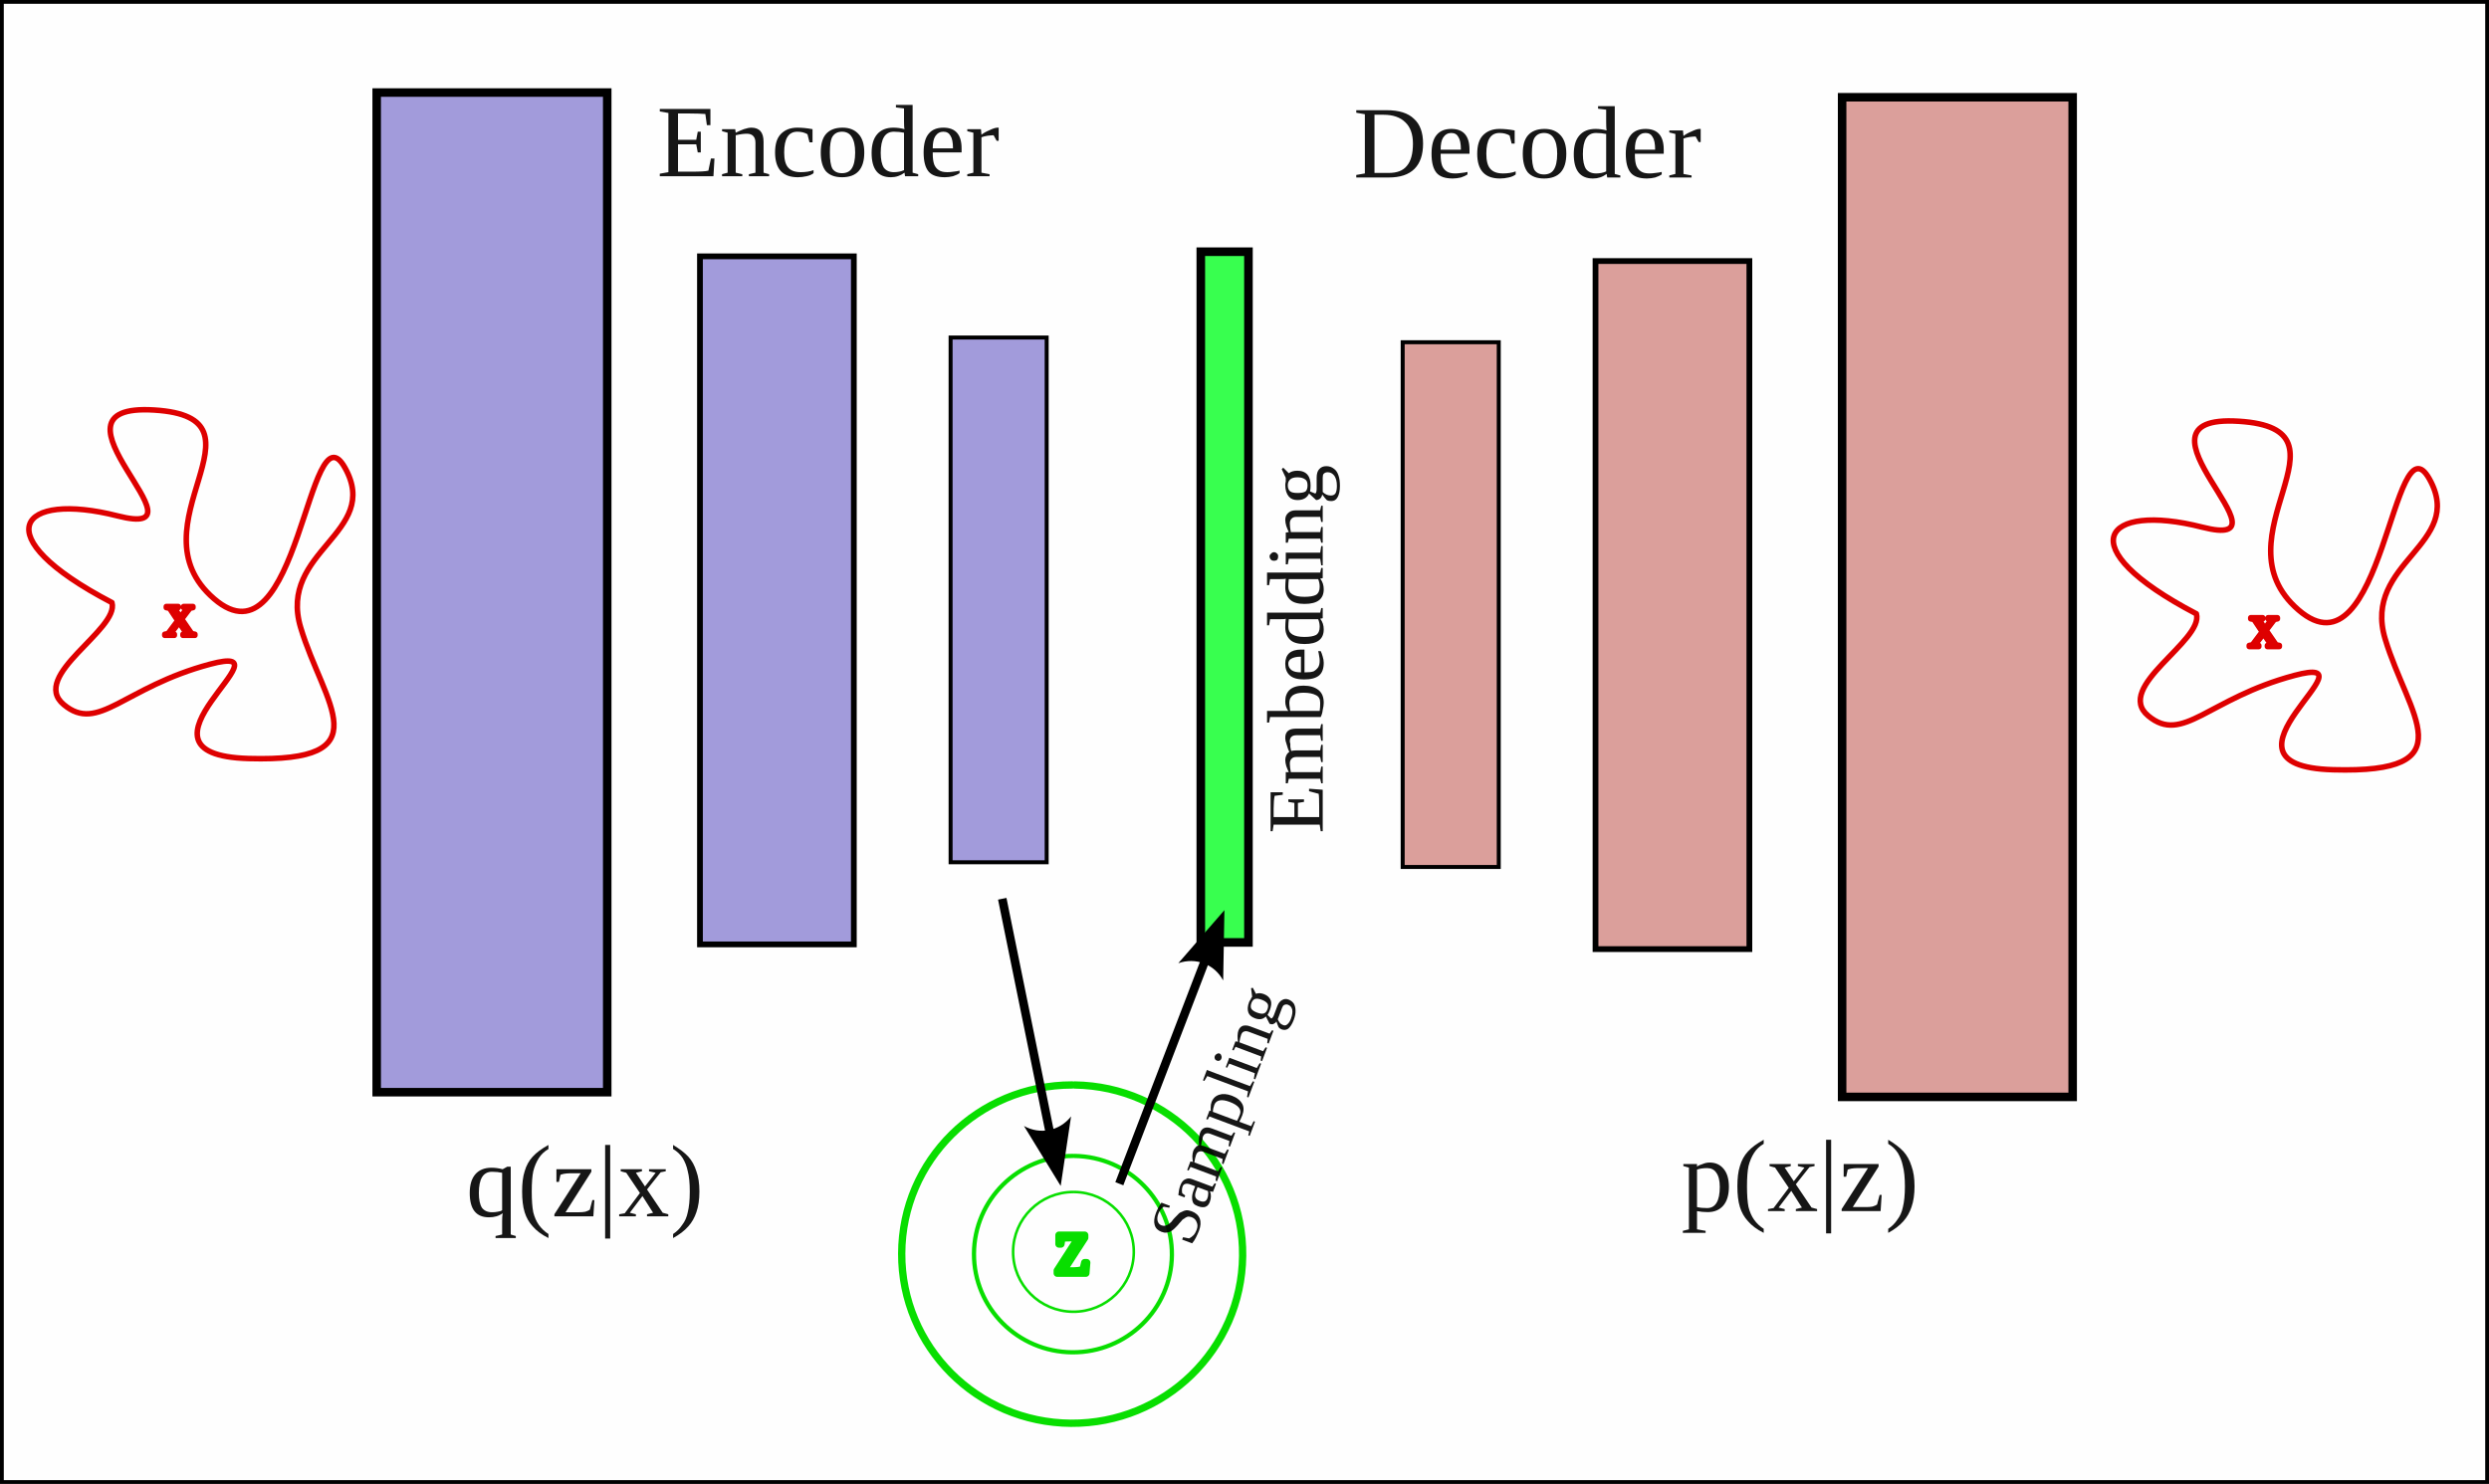
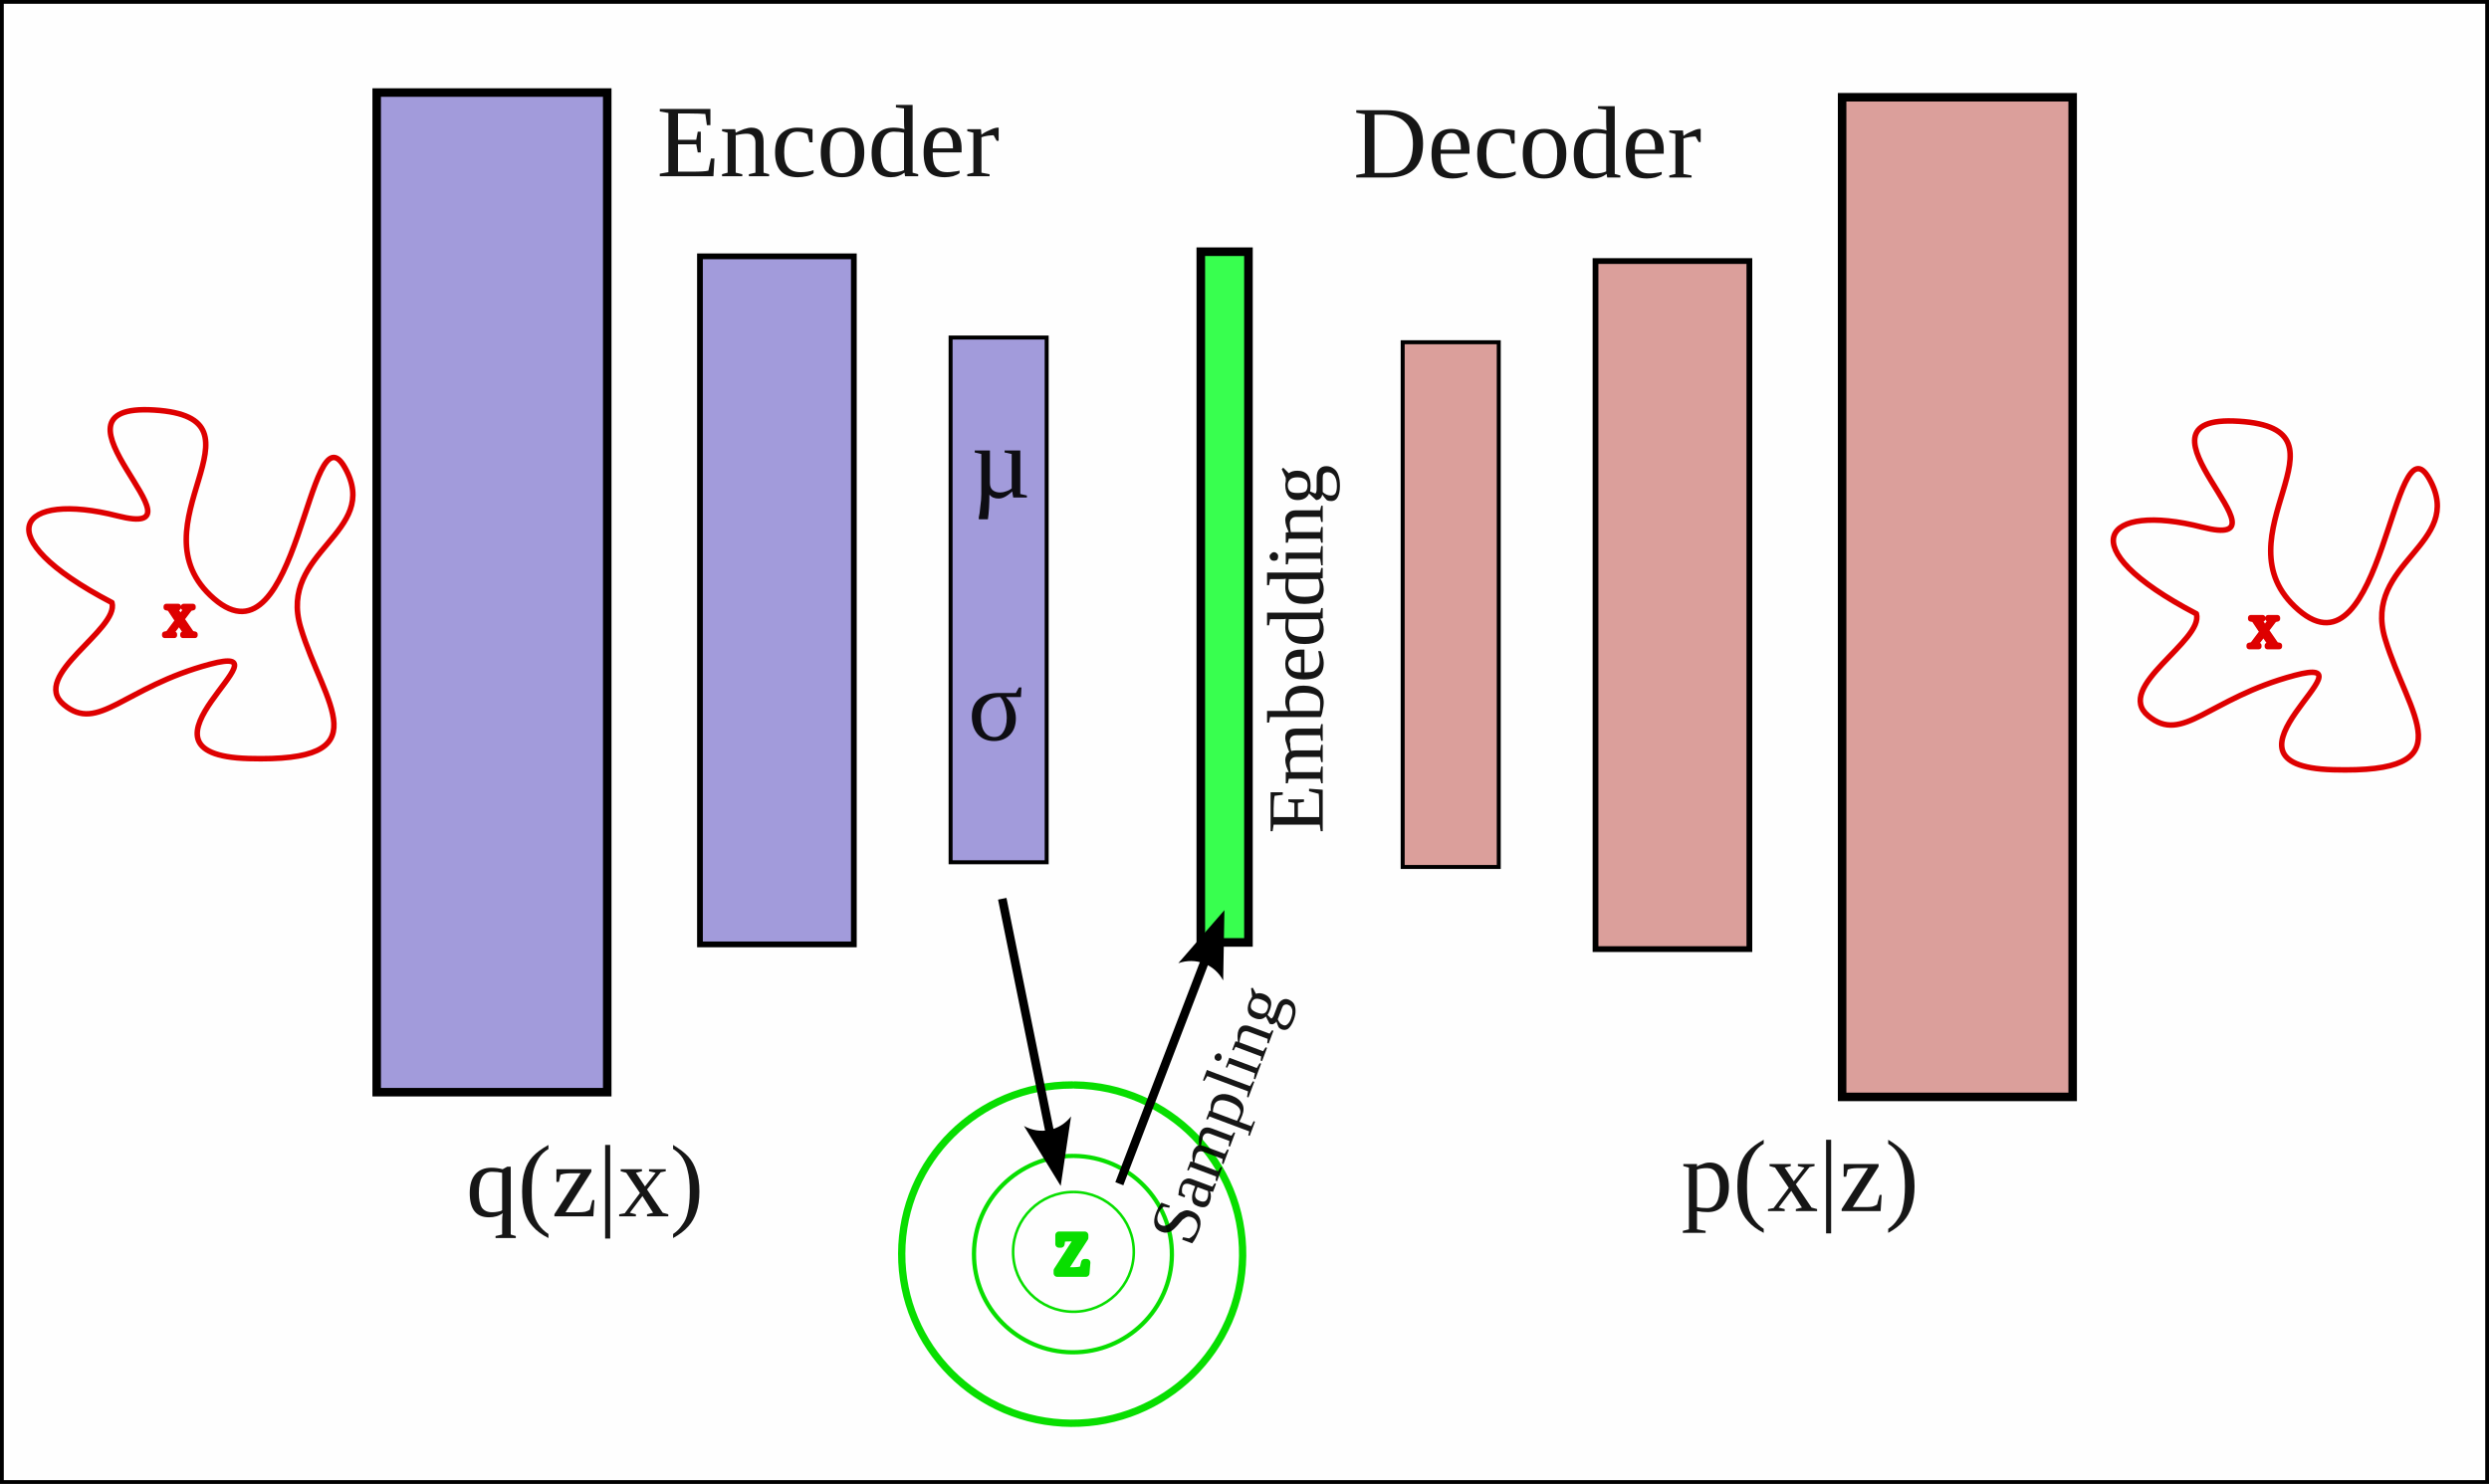
<svg xmlns="http://www.w3.org/2000/svg" width="76.837mm" height="45.823mm" viewBox="0 0 76.837 45.823" version="1.1" id="svg1888">
  <defs id="defs1885">
-     <marker style="overflow:visible" id="Arrow2" refX="0" refY="0" orient="auto-start-reverse" markerWidth="7.7" markerHeight="5.6" viewBox="0 0 7.7 5.6" preserveAspectRatio="xMidYMid">
-       <path transform="scale(0.7)" d="M -2,-4 9,0 -2,4 c 2,-2.33 2,-5.66 0,-8 z" style="fill:context-stroke;fill-rule:evenodd;stroke:none" id="arrow2L" />
+     <rect x="129.809" y="46.133" width="23.544" height="49.633" id="rect17720" />
+     <marker style="overflow:visible" id="Arrow2_Fnone_S-000000" refX="0" refY="0" orient="auto-start-reverse" markerWidth="7.7" markerHeight="5.6" viewBox="0 0 7.7 5.6" preserveAspectRatio="xMidYMid">
+       <path transform="scale(0.7)" d="M -2,-4 9,0 -2,4 c 2,-2.33 2,-5.66 0,-8 z" style="fill:#000000;fill-rule:evenodd;stroke:none" id="path7190" />
    </marker>
-     <marker style="overflow:visible" id="Arrow2-5" refX="0" refY="0" orient="auto-start-reverse" markerWidth="7.7" markerHeight="5.6" viewBox="0 0 7.7 5.6" preserveAspectRatio="xMidYMid">
-       <path transform="scale(0.7)" d="M -2,-4 9,0 -2,4 c 2,-2.33 2,-5.66 0,-8 z" style="fill:context-stroke;fill-rule:evenodd;stroke:none" id="arrow2L-8" />
+     <marker style="overflow:visible" id="Arrow2-5_Fnone_S-000000" refX="0" refY="0" orient="auto-start-reverse" markerWidth="7.7" markerHeight="5.6" viewBox="0 0 7.7 5.6" preserveAspectRatio="xMidYMid">
+       <path transform="scale(0.7)" d="M -2,-4 9,0 -2,4 c 2,-2.33 2,-5.66 0,-8 z" style="fill:#000000;fill-rule:evenodd;stroke:none" id="path7193" />
    </marker>
  </defs>
  <g id="layer1" transform="translate(-9.756591,-26.55038)">
    <rect style="fill:#ffffff;fill-opacity:0.912;stroke:#000000;stroke-width:0.117;stroke-dasharray:none;stroke-opacity:1" id="rect7995" width="76.72" height="45.706" x="9.815" y="26.609" />
    <g id="g17656" transform="matrix(0.4277655,0,0,0.4277655,-28.7615,15.57688)">
      <path style="fill:none;fill-opacity:1;stroke:#de0000;stroke-width:0.4;stroke-linecap:round;stroke-linejoin:round;stroke-dasharray:none;stroke-opacity:1" d="m 98.123,69.153 c -9.312,-4.865 -6.672,-8.062 0.417,-6.255 7.089,1.807 -6.255,-8.201 2.641,-7.645 8.895,0.556 -1.807,8.339 4.309,13.621 6.116,5.282 6.811,-14.177 9.451,-9.451 2.641,4.726 -4.865,5.977 -3.197,11.536 1.668,5.56 5.977,9.729 -3.753,9.451 -9.729,-0.278 3.475,-8.478 -2.78,-6.811 -6.255,1.668 -8.062,5.004 -10.563,2.919 -2.502,-2.085 4.031,-5.421 3.475,-7.367 z" id="path14543-9" />
      <text xml:space="preserve" style="font-size:3.175px;fill:none;fill-opacity:1;stroke:#de0000;stroke-width:0.4;stroke-linecap:round;stroke-linejoin:round;stroke-dasharray:none;stroke-opacity:1" x="101.876" y="71.516" id="text16262-5">
        <tspan id="tspan16260-1" style="stroke-width:0.4" x="101.876" y="71.516">X</tspan>
      </text>
    </g>
    <g id="g17656-3" transform="matrix(0.4277655,0,0,0.4277655,35.58659,15.92331)">
      <path style="fill:none;fill-opacity:1;stroke:#de0000;stroke-width:0.4;stroke-linecap:round;stroke-linejoin:round;stroke-dasharray:none;stroke-opacity:1" d="m 98.123,69.153 c -9.312,-4.865 -6.672,-8.062 0.417,-6.255 7.089,1.807 -6.255,-8.201 2.641,-7.645 8.895,0.556 -1.807,8.339 4.309,13.621 6.116,5.282 6.811,-14.177 9.451,-9.451 2.641,4.726 -4.865,5.977 -3.197,11.536 1.668,5.56 5.977,9.729 -3.753,9.451 -9.729,-0.278 3.475,-8.478 -2.78,-6.811 -6.255,1.668 -8.062,5.004 -10.563,2.919 -2.502,-2.085 4.031,-5.421 3.475,-7.367 z" id="path14543-9-2" />
      <text xml:space="preserve" style="font-size:3.175px;fill:none;fill-opacity:1;stroke:#de0000;stroke-width:0.4;stroke-linecap:round;stroke-linejoin:round;stroke-dasharray:none;stroke-opacity:1" x="101.876" y="71.516" id="text16262-5-6">
        <tspan id="tspan16260-1-8" style="stroke-width:0.4" x="101.876" y="71.516">X</tspan>
      </text>
    </g>
    <g id="g7850">
      <g id="g5047" style="fill:#9992d8;fill-opacity:0.912">
        <rect style="fill:#9992d8;fill-opacity:0.912;stroke:#000000;stroke-width:0.263;stroke-opacity:1" id="rect2710" width="7.117" height="30.869" x="21.385" y="29.408" />
        <rect style="fill:#9992d8;fill-opacity:0.912;stroke:#000000;stroke-width:0.178;stroke-opacity:1" id="rect2710-3" width="4.75" height="21.247" x="31.365" y="34.466" />
        <rect style="fill:#9992d8;fill-opacity:0.912;stroke:#000000;stroke-width:0.123;stroke-opacity:1" id="rect2710-8" width="2.966" height="16.204" x="39.102" y="36.973" />
      </g>
      <g id="g5047-9" transform="matrix(-1,0,0,1,95.12603,0.145483)" style="fill:#d89692;fill-opacity:0.912">
        <rect style="fill:#d89692;fill-opacity:0.912;stroke:#000000;stroke-width:0.263;stroke-opacity:1" id="rect2710-4" width="7.117" height="30.869" x="21.385" y="29.408" />
        <rect style="fill:#d89692;fill-opacity:0.912;stroke:#000000;stroke-width:0.178;stroke-opacity:1" id="rect2710-3-1" width="4.75" height="21.247" x="31.365" y="34.466" />
        <rect style="fill:#d89692;fill-opacity:0.912;stroke:#000000;stroke-width:0.123;stroke-opacity:1" id="rect2710-8-3" width="2.966" height="16.204" x="39.102" y="36.973" />
      </g>
      <rect style="fill:#26ff3f;fill-opacity:0.912;stroke:#000000;stroke-width:0.265;stroke-opacity:1" id="rect5086" width="1.471" height="21.329" x="46.826" y="34.323" />
      <text xml:space="preserve" style="font-size:3.175px;fill:#9992d8;fill-opacity:0.912;stroke:none;stroke-width:0.265;stroke-opacity:1" x="30.033" y="31.994" id="text5196">
        <tspan id="tspan5194" style="fill:#000000;fill-opacity:0.912;stroke:none;stroke-width:0.265" x="30.033" y="31.994">Encoder</tspan>
      </text>
      <text xml:space="preserve" style="font-size:3.175px;fill:#9992d8;fill-opacity:0.912;stroke:none;stroke-width:0.265;stroke-opacity:1" x="51.532" y="32.034" id="text5196-8">
        <tspan id="tspan5194-4" style="fill:#000000;fill-opacity:0.912;stroke:none;stroke-width:0.265" x="51.532" y="32.034">Decoder</tspan>
      </text>
      <text xml:space="preserve" style="font-size:2.473px;fill:#000000;fill-opacity:0.912;stroke:none;stroke-width:0.206;stroke-opacity:1" x="-52.297" y="50.59" id="text5381" transform="rotate(-90)">
        <tspan id="tspan5379" style="stroke-width:0.206" x="-52.297" y="50.59">Embedding</tspan>
      </text>
      <g id="g17646" transform="matrix(0.5651237,0,0,0.5651237,-10.71379,51.57053)">
        <g id="g16152" transform="translate(-44.06032,-1.528907)">
          <path style="fill:none;fill-opacity:1;stroke:#08de00;stroke-width:0.4;stroke-linecap:round;stroke-linejoin:round;stroke-dasharray:none;stroke-opacity:1" id="path15947" d="m 138.986,16.541 a 9.312,9.243 0 0 1 9.178,9.342 9.312,9.243 0 0 1 -9.379,9.143 9.312,9.243 0 0 1 -9.245,-9.276 9.312,9.243 0 0 1 9.312,-9.21" />
          <path style="fill:none;fill-opacity:1;stroke:#08de00;stroke-width:0.232;stroke-linecap:round;stroke-linejoin:round;stroke-dasharray:none;stroke-opacity:1" id="path15947-0" d="m 138.971,20.418 a 5.406,5.366 0 0 1 5.328,5.423 5.406,5.366 0 0 1 -5.444,5.308 5.406,5.366 0 0 1 -5.367,-5.385 5.406,5.366 0 0 1 5.406,-5.346" />
          <path style="fill:none;fill-opacity:1;stroke:#08de00;stroke-width:0.142;stroke-linecap:round;stroke-linejoin:round;stroke-dasharray:none;stroke-opacity:1" id="path15947-0-9" d="m 138.969,22.388 a 3.297,3.272 0 0 1 3.249,3.307 3.297,3.272 0 0 1 -3.32,3.237 3.297,3.272 0 0 1 -3.273,-3.284 3.297,3.272 0 0 1 3.297,-3.26" />
        </g>
        <text xml:space="preserve" style="font-size:3.175px;fill:none;fill-opacity:1;stroke:#08de00;stroke-width:0.4;stroke-linecap:round;stroke-linejoin:round;stroke-dasharray:none;stroke-opacity:1" x="93.819" y="25.296" id="text16208">
          <tspan id="tspan16206" style="stroke-width:0.4" x="93.819" y="25.296">Z</tspan>
        </text>
      </g>
-       <path style="fill:none;fill-opacity:0.912;stroke:#000000;stroke-width:0.265;stroke-dasharray:none;stroke-opacity:1;marker-end:url(#Arrow2)" d="m 40.697,54.304 1.471,7.232" id="path5868" />
-       <path style="fill:none;fill-opacity:0.912;stroke:#000000;stroke-width:0.265;stroke-dasharray:none;stroke-opacity:1;marker-end:url(#Arrow2-5)" d="m 44.311,63.104 2.646,-6.89" id="path5868-6" />
+       <path style="fill:none;fill-opacity:0.912;stroke:#000000;stroke-width:0.265;stroke-dasharray:none;stroke-opacity:1;marker-end:url(#Arrow2_Fnone_S-000000)" d="m 40.697,54.304 1.471,7.232" id="path5868" />
+       <path style="fill:none;fill-opacity:0.912;stroke:#000000;stroke-width:0.265;stroke-dasharray:none;stroke-opacity:1;marker-end:url(#Arrow2-5_Fnone_S-000000)" d="m 44.311,63.104 2.646,-6.89" id="path5868-6" />
      <text xml:space="preserve" style="font-size:2.16px;fill:none;fill-opacity:0.912;stroke:#000000;stroke-width:0.18;stroke-dasharray:none;stroke-opacity:1" x="-44.604" y="66.439" id="text6210" transform="rotate(-69.44704)">
        <tspan id="tspan6208" style="fill:#000000;fill-opacity:0.912;stroke:none;stroke-width:0.18" x="-44.604" y="66.439">Sampling</tspan>
      </text>
    </g>
    <text xml:space="preserve" style="font-size:3.175px;fill:#000000;fill-opacity:0.912;stroke:none;stroke-width:0.1;stroke-dasharray:none;stroke-opacity:1" x="24.149" y="64.111" id="text9546">
      <tspan id="tspan9544" style="stroke-width:0.1" x="24.149" y="64.111">q(z|x)</tspan>
    </text>
    <text xml:space="preserve" style="font-size:3.175px;fill:#000000;fill-opacity:0.912;stroke:none;stroke-width:0.1;stroke-dasharray:none;stroke-opacity:1" x="61.659" y="63.949" id="text9550">
      <tspan id="tspan9548" style="stroke-width:0.1" x="61.659" y="63.949">p(x|z)</tspan>
    </text>
+     <text xml:space="preserve" style="font-size:3.175px;fill:#000000;fill-opacity:0.912;stroke:none;stroke-width:0.1;stroke-dasharray:none;stroke-opacity:1" x="39.738" y="41.916" id="text9546-3">
+       <tspan id="tspan9544-9" style="stroke-width:0.1" x="39.738" y="41.916">µ</tspan>
+     </text>
+     <text xml:space="preserve" style="font-size:3.175px;fill:#000000;fill-opacity:0.912;stroke:none;stroke-width:0.1;stroke-dasharray:none;stroke-opacity:1" x="39.632" y="49.404" id="text9546-3-0">
+       <tspan id="tspan9544-9-4" style="stroke-width:0.1" x="39.632" y="49.404">σ</tspan>
+     </text>
+     <text xml:space="preserve" transform="matrix(0.2645833,0,0,0.2645833,9.756591,26.55038)" id="text17718" style="white-space:pre;shape-inside:url(#rect17720);display:inline;fill:#000000;stroke-width:1.002" />
  </g>
</svg>
